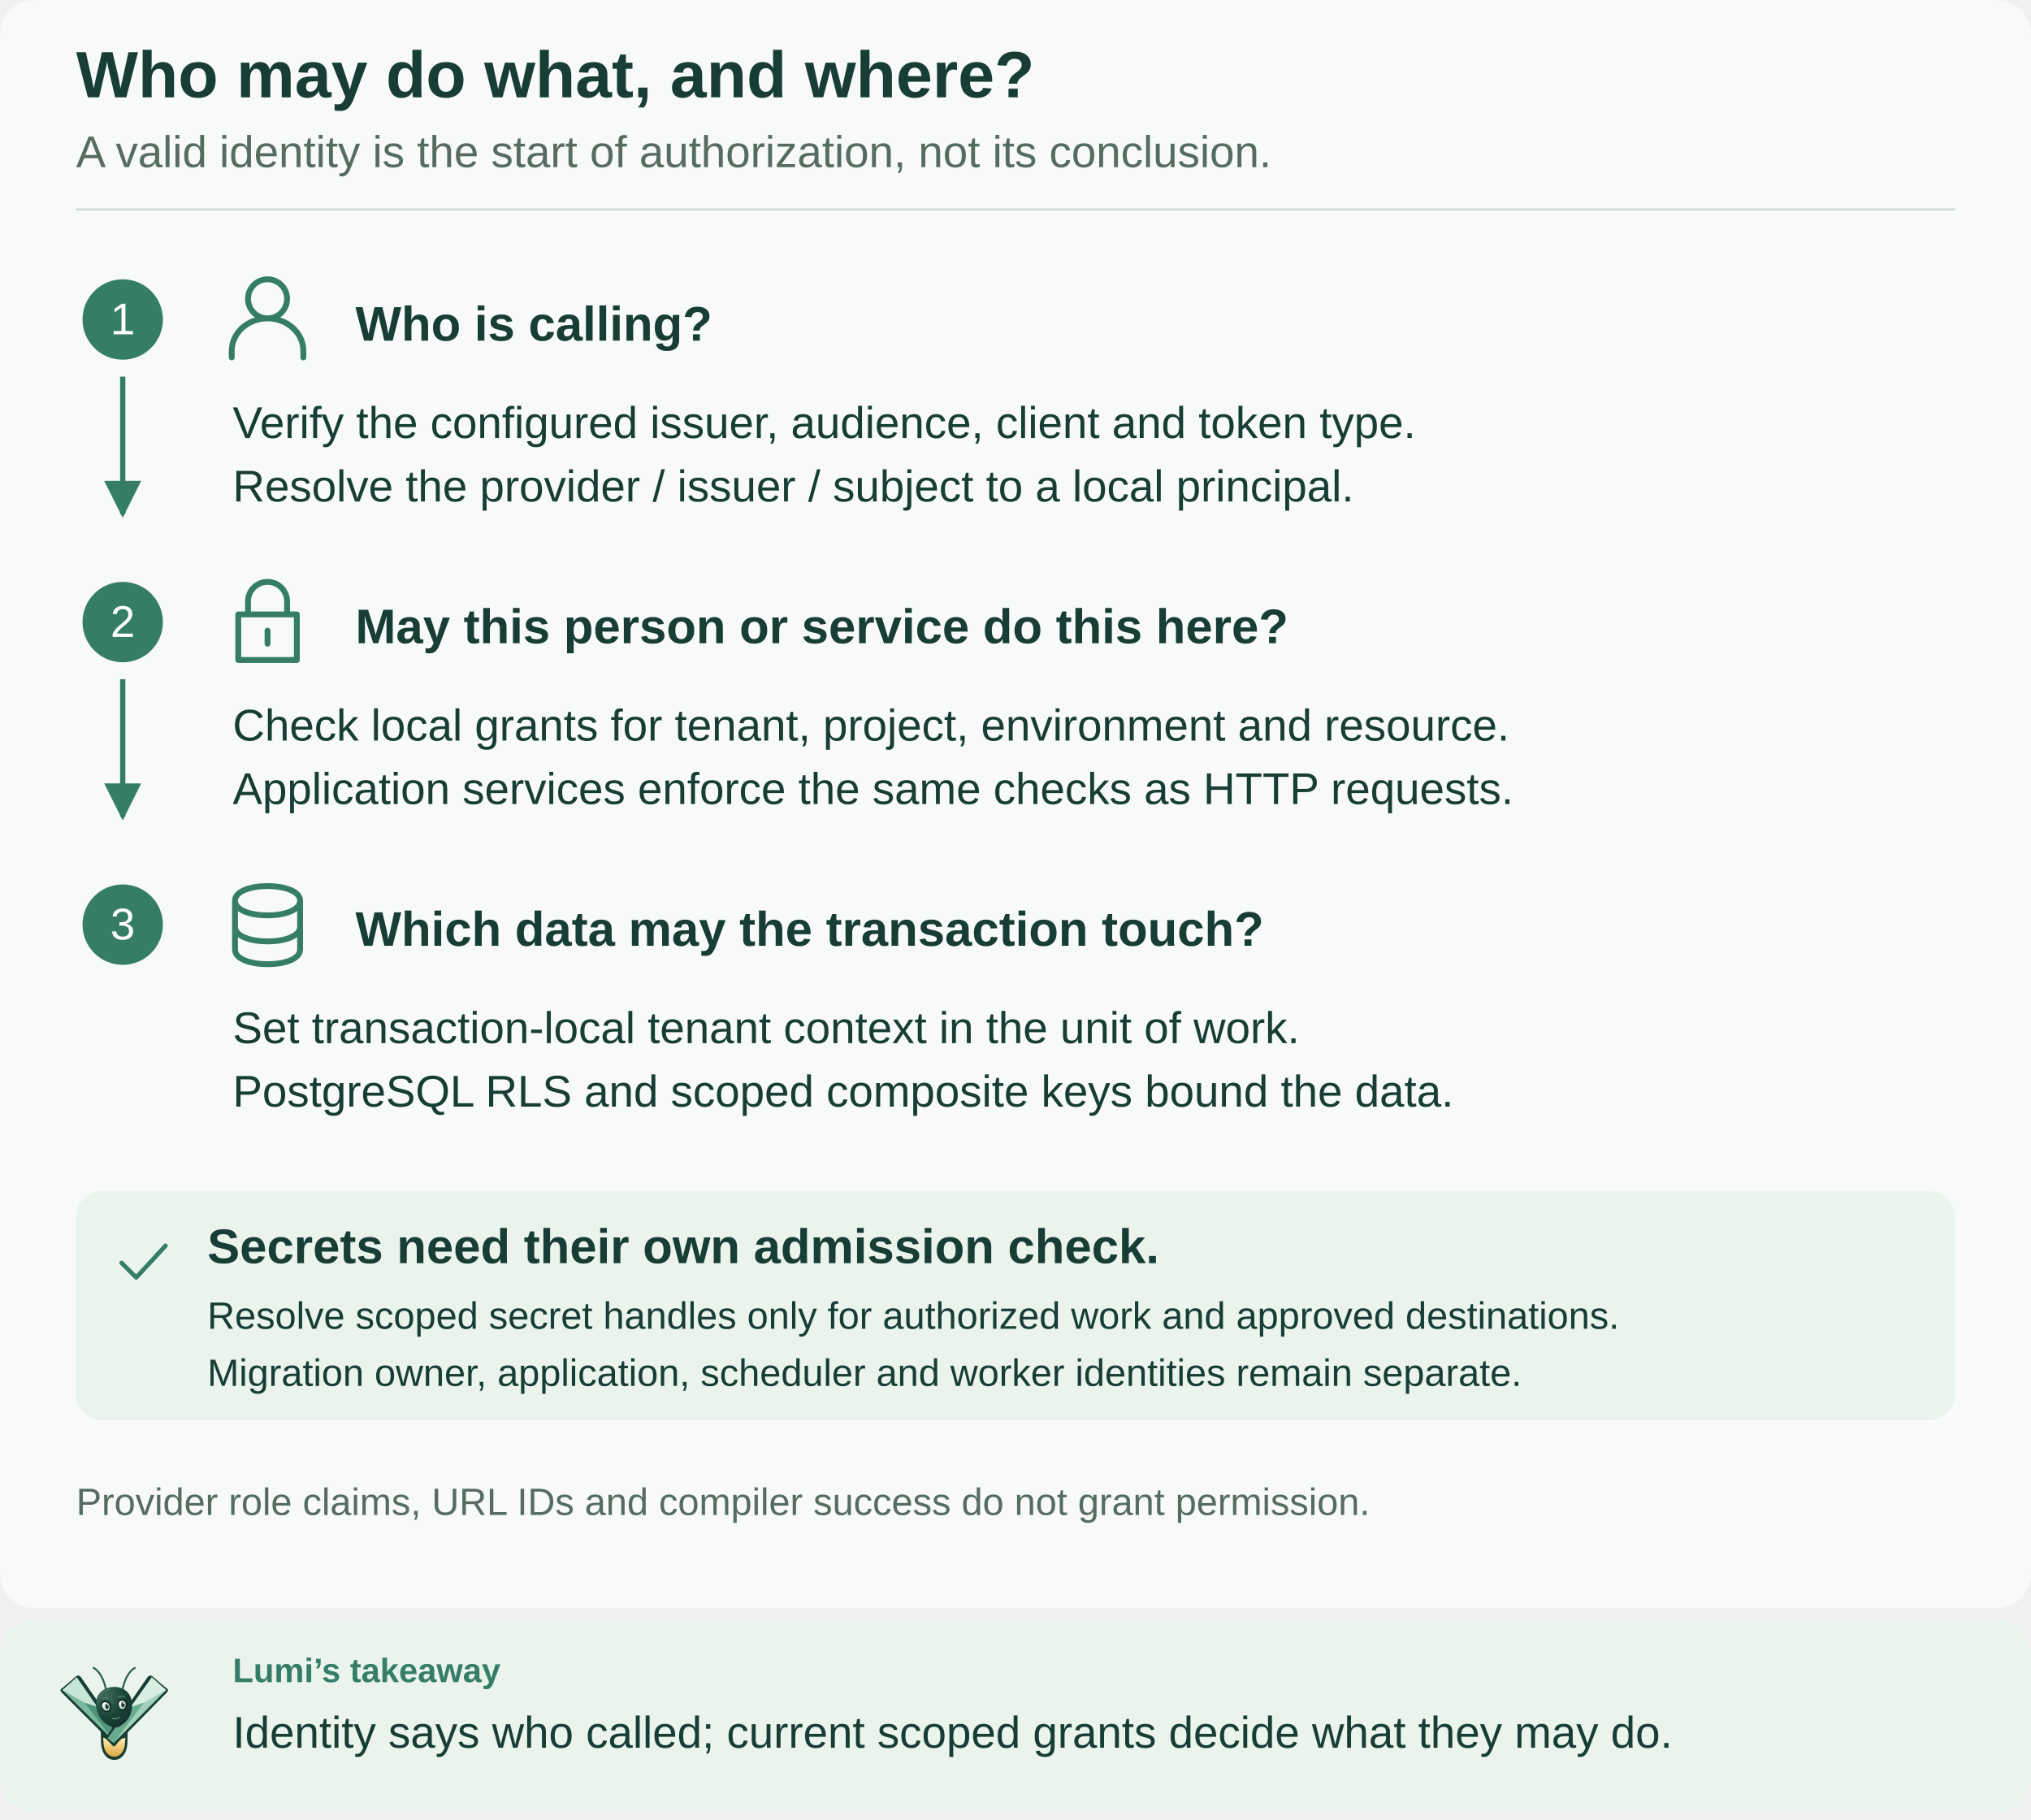
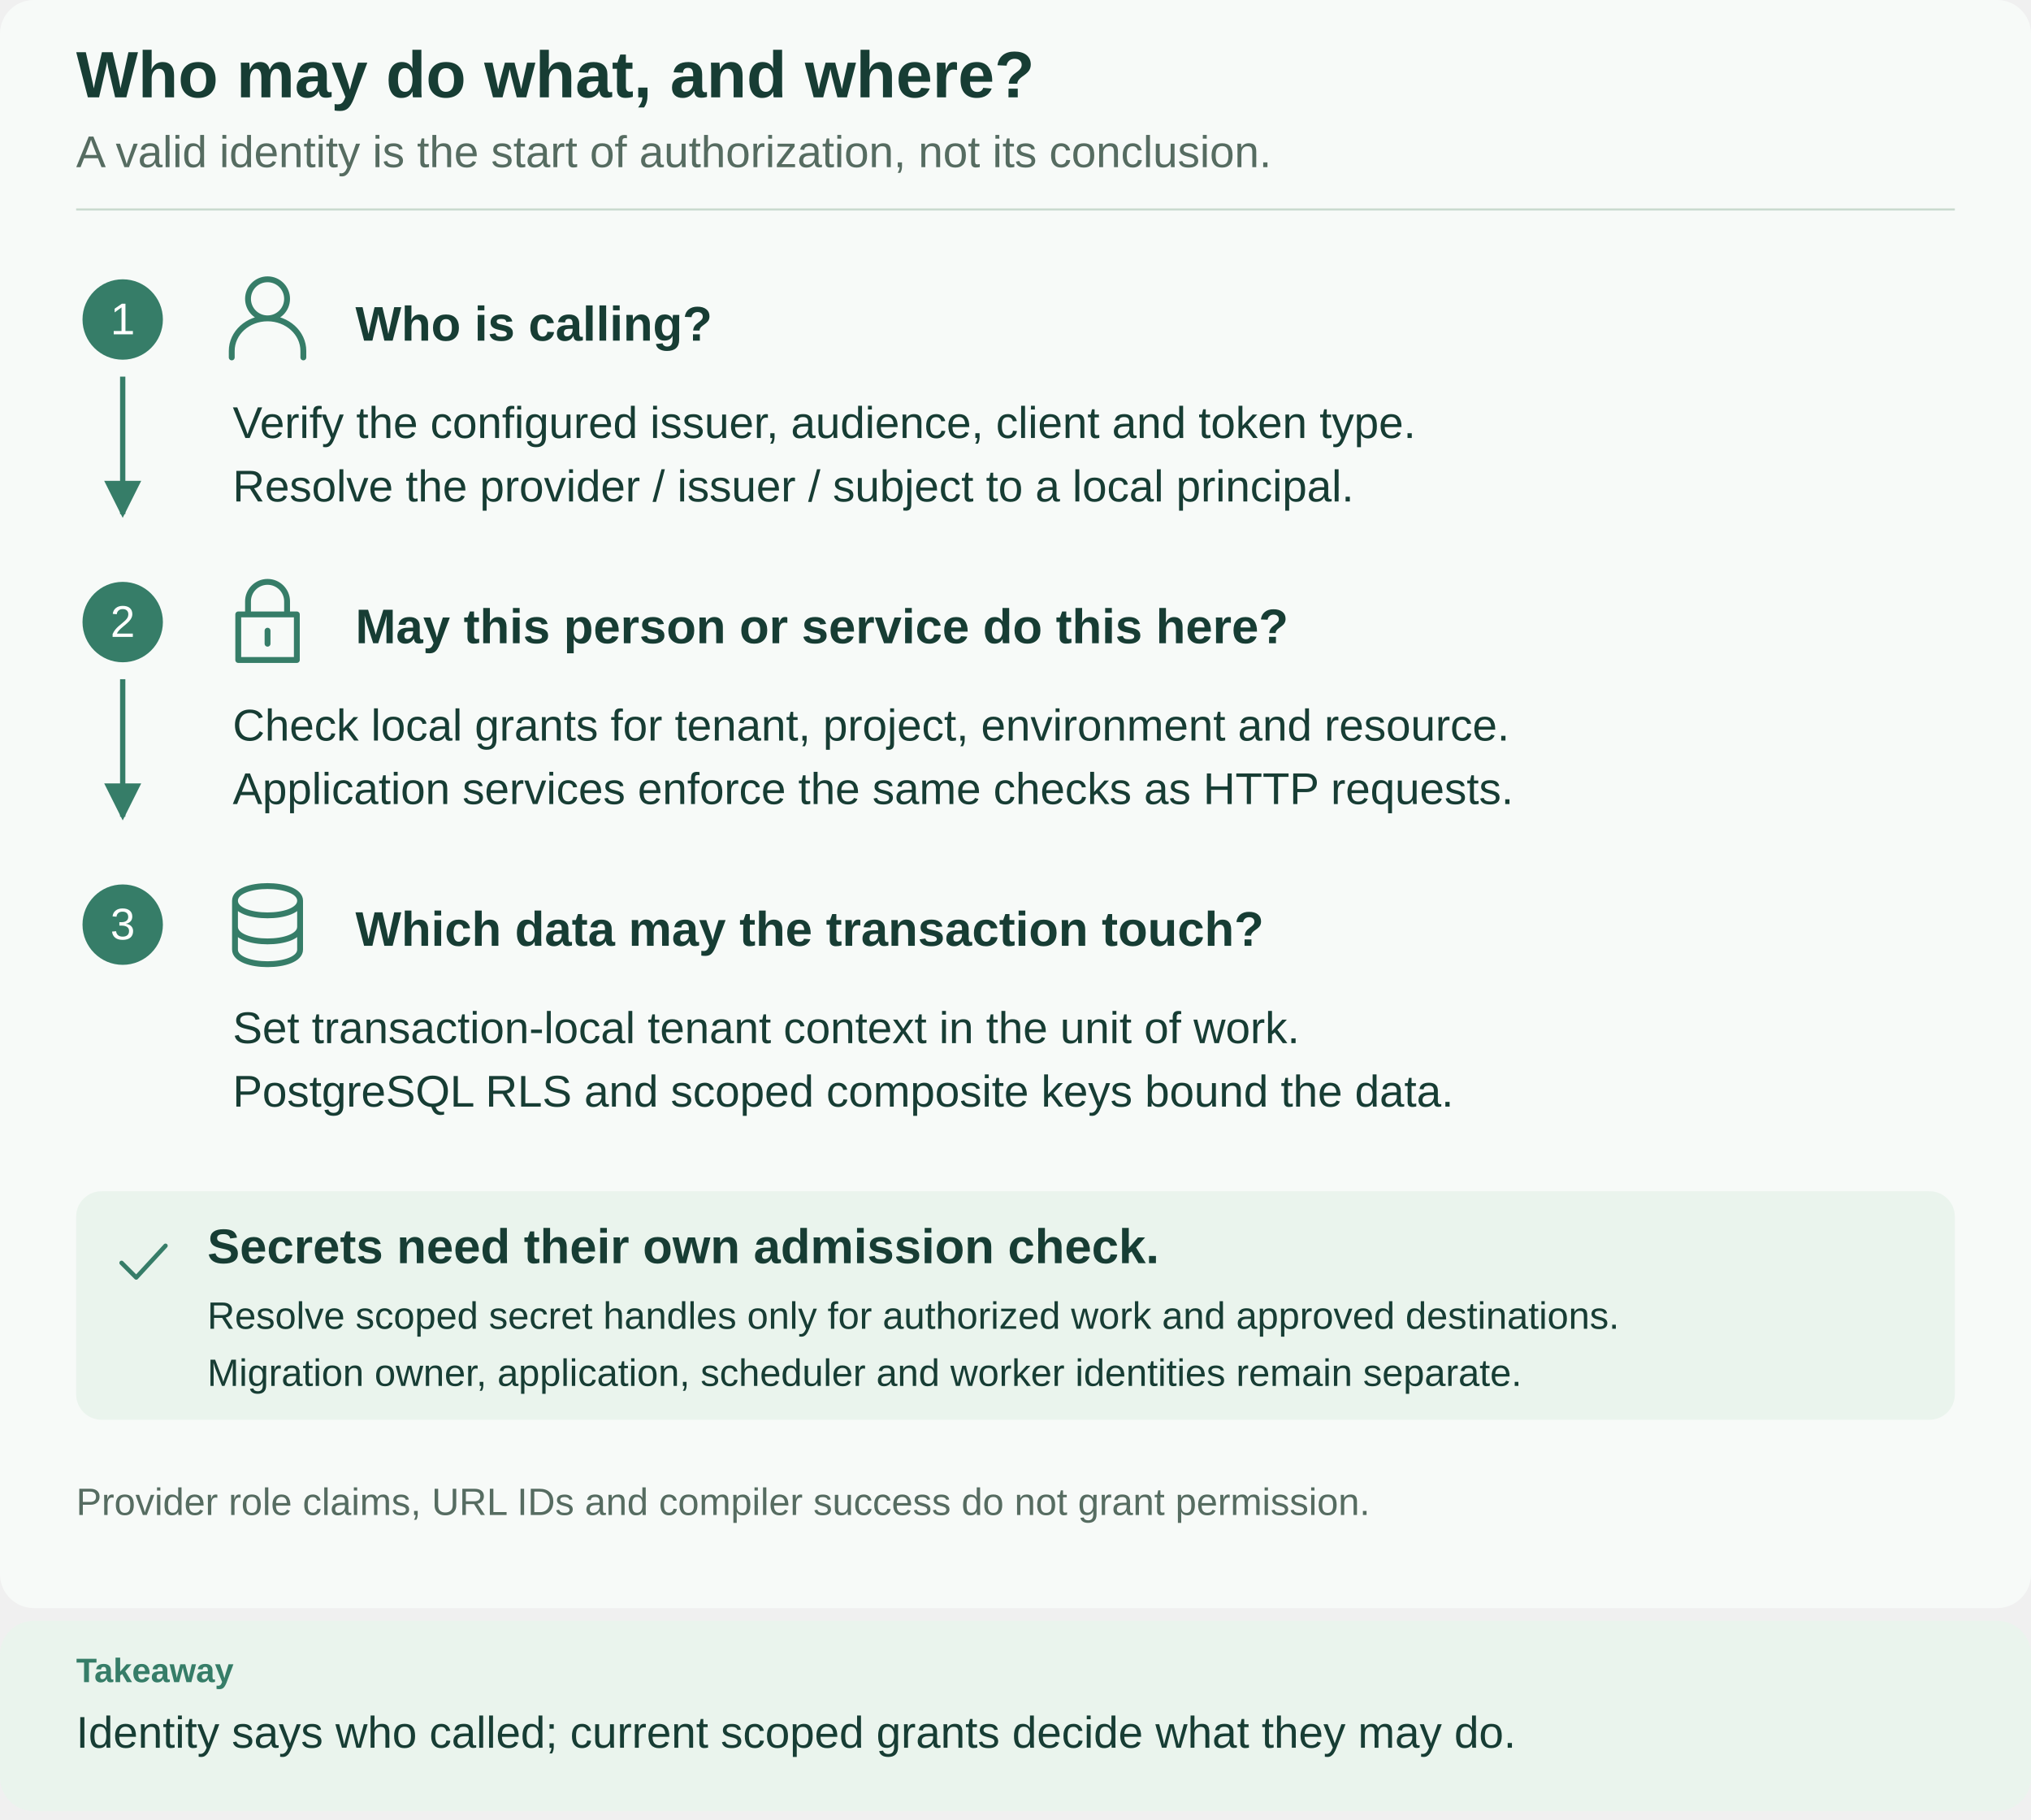
<svg xmlns="http://www.w3.org/2000/svg" width="960" height="860" viewBox="0 0 960 860" role="img" aria-labelledby="title desc">
  <defs>
    <marker id="arrow" viewBox="0 0 10 10" refX="9" refY="5" markerWidth="7" markerHeight="7" orient="auto-start-reverse">
      <path d="M0 0L10 5L0 10Z" fill="#367D68" />
    </marker>
  </defs>
  <style>text{font-family:Arial,Helvetica,sans-serif;fill:#173D34}.title{font-size:31px;font-weight:700}.head{font-size:23px;font-weight:700}.body{font-size:21px}.small{font-size:18px}.code{font-family:Menlo,Consolas,monospace;font-size:17px}.muted{fill:#566c61}.edge{fill:none;stroke:#367D68;stroke-width:2.5;marker-end:url(#arrow)}.white{fill:white}</style>
  <rect width="960" height="760" rx="16" fill="#f7faf8" />
  <path d="M36 99H924" stroke="#c9dacf" />
  <text x="36" y="46" class="title">Who may do what, and where?</text>
  <text x="36" y="79" class="body muted">A valid identity is the start of authorization, not its conclusion.</text>
  <circle cx="58" cy="151" r="19" fill="#367D68" />
  <text x="58" y="158" class="body white" text-anchor="middle">1</text>
  <g transform="translate(108,132) scale(1.538462)" fill="none" stroke="#367D68" stroke-width="1.8" stroke-linecap="round" stroke-linejoin="round">
    <path d="M18 6A6 6 0 1 1 6 6A6 6 0 1 1 18 6 M1 24V22A11 10 0 0 1 23 22V24" />
  </g>
  <text x="168" y="161" class="head">Who is calling?</text>
  <text x="110" y="207" class="body">Verify the configured issuer, audience, client and token type.</text>
  <text x="110" y="237" class="body">Resolve the provider / issuer / subject to a local principal.</text>
  <path class="edge" d="M58 178V243" />
  <circle cx="58" cy="294" r="19" fill="#367D68" />
  <text x="58" y="301" class="body white" text-anchor="middle">2</text>
  <g transform="translate(108,275) scale(1.538462)" fill="none" stroke="#367D68" stroke-width="1.8" stroke-linecap="round" stroke-linejoin="round">
    <path d="M6 10V6A6 6 0 0 1 12 0A6 6 0 0 1 18 6V10 M3 10H21V24H3Z M12 15V19" />
  </g>
  <text x="168" y="304" class="head">May this person or service do this here?</text>
  <text x="110" y="350" class="body">Check local grants for tenant, project, environment and resource.</text>
  <text x="110" y="380" class="body">Application services enforce the same checks as HTTP requests.</text>
  <path class="edge" d="M58 321V386" />
  <circle cx="58" cy="437" r="19" fill="#367D68" />
  <text x="58" y="444" class="body white" text-anchor="middle">3</text>
  <g transform="translate(108,418) scale(1.538462)" fill="none" stroke="#367D68" stroke-width="1.8" stroke-linecap="round" stroke-linejoin="round">
    <path d="M2 5C2 -1 22 -1 22 5C22 11 2 11 2 5 M2 5V20C2 26 22 26 22 20V5 M2 13C2 19 22 19 22 13" />
  </g>
  <text x="168" y="447" class="head">Which data may the transaction touch?</text>
  <text x="110" y="493" class="body">Set transaction-local tenant context in the unit of work.</text>
  <text x="110" y="523" class="body">PostgreSQL RLS and scoped composite keys bound the data.</text>
  <rect x="36" y="563" width="888" height="108" rx="12" fill="#eaf4ed" />
  <g transform="translate(54,583) scale(1.153846)" fill="none" stroke="#367D68" stroke-width="1.8" stroke-linecap="round" stroke-linejoin="round">
    <path d="M3 12L9 18L21 5" />
  </g>
  <text x="98" y="597" class="head">Secrets need their own admission check.</text>
  <text x="98" y="628" class="small">Resolve scoped secret handles only for authorized work and approved destinations.</text>
  <text x="98" y="655" class="small">Migration owner, application, scheduler and worker identities remain separate.</text>
  <text x="36" y="716" class="small muted">Provider role claims, URL IDs and compiler success do not grant permission.</text>
-   <g id="lumi-takeaway">
+   <g id="takeaway">
    <rect x="0" y="766" width="960" height="90" rx="16" fill="#EAF4ED" />
-     <g transform="translate(22 777) scale(.25)">
-       <defs>
-         <radialGradient id="lumi-face" cx=".3" cy=".2" r=".9">
-           <stop stop-color="#3C6957" />
-           <stop offset=".55" stop-color="#1C463A" />
-           <stop offset="1" stop-color="#102E28" />
-         </radialGradient>
-         <linearGradient id="lumi-eye" x1="0" y1="0" x2="0" y2="1">
-           <stop stop-color="#FFFFFF" />
-           <stop offset="1" stop-color="#B8DCC8" />
-         </linearGradient>
-         <linearGradient id="lumi-lantern" x1="0" y1="0" x2="0" y2="1">
-           <stop stop-color="#FFEDAD" />
-           <stop offset="1" stop-color="#DDA743" />
-         </linearGradient>
-       </defs>
-       <g stroke-linecap="round" stroke-linejoin="round">
-         <path d="M113 89C109 67 100 51 89 45M143 89C147 67 156 51 167 45" fill="none" stroke="#315C4E" stroke-width="3.5" />
-         <path d="M102 134Q128 122 154 134L153 184C153 206 142 219 128 219C114 219 103 206 103 184Z" fill="#173D34" />
-         <path d="M107 177Q128 185 149 177L148 191C146 205 138 213 128 213C118 213 110 205 108 191Z" fill="url(#lumi-lantern)" />
-         <path d="M30 83L56 61Q61 57 66 64L142 174L130 193L28 91Q24 86 30 83Z" fill="#173D34" />
-         <path d="M57 63L135 175L129 185L30 87Z" fill="#78B89C" />
-         <path d="M57 63L96 119L72 111L30 87Z" fill="#C7E6D7" />
-         <path d="M72 111L96 119L135 175L129 185Z" fill="#4F9479" />
-         <path d="M226 83L200 61Q195 57 190 64L111 178L127 194L228 91Q232 86 226 83Z" fill="#173D34" />
-         <path d="M199 63L116 178L127 187L226 87Z" fill="#A1D1B9" />
-         <path d="M199 63L160 119L184 111L226 87Z" fill="#D8EEE3" />
-         <path d="M184 111L160 119L116 178L127 187Z" fill="#68AA8D" />
-         <g transform="rotate(-5 128 120)">
-           <path d="M94 115C93 95 108 81 128 81C148 81 163 95 162 115       C162 135 150 152 130 158C109 155 95 138 94 115Z" fill="url(#lumi-face)" />
-           <path d="M98 111C98 96 110 86 124 85" fill="none" stroke="#83AF94" stroke-width="1.2" opacity=".5" />
-           <path d="M128 87C124 99 124 106 126 112" fill="none" stroke="#58856B" stroke-width="1" opacity=".4" />
-           <path d="M103 114C104 106 111 103 117 107C124 111 124 120 119 126       C111 131 104 124 103 114Z" fill="#0C2923" />
-           <path d="M105 114C106 109 111 107 116 110C120 113 121 120 117 124       C111 127 106 122 105 114Z" fill="url(#lumi-eye)" />
-           <ellipse cx="114.5" cy="116.5" rx="3.3" ry="5.4" fill="#173D34" />
-           <circle cx="115.5" cy="113.5" r="1.4" fill="#FFFFFF" />
-           <path d="M135 112C138 105 145 103 151 108C156 114 153 124 147 127       C139 129 133 120 135 112Z" fill="#0C2923" />
-           <path d="M137 113C139 108 144 107 148 110C152 114 150 121 146 124       C140 126 136 120 137 113Z" fill="url(#lumi-eye)" />
-           <ellipse cx="145" cy="116" rx="3.3" ry="5.4" fill="#173D34" />
-           <circle cx="146" cy="113" r="1.4" fill="#FFFFFF" />
-           <path d="M106 101Q112 98 118 102M137 101Q143 98 149 102" fill="none" stroke="#6C997E" stroke-width="1.8" opacity=".65" />
-           <path d="M122 140Q129 143 136 139" fill="none" stroke="#84B295" stroke-width="1.5" />
-         </g>
-       </g>
-     </g>
-     <text x="110" y="795" style="font-family:Arial,Helvetica,sans-serif;font-size:16px;font-weight:700;fill:#367D68">Lumi’s takeaway</text>
-     <text x="110" y="826" style="font-family:Arial,Helvetica,sans-serif;font-size:21px;fill:#173D34">Identity says who called; current scoped grants decide what they may do.</text>
+     <text x="36" y="795" style="font-family:Arial,Helvetica,sans-serif;font-size:16px;font-weight:700;fill:#367D68">Takeaway</text>
+     <text x="36" y="826" style="font-family:Arial,Helvetica,sans-serif;font-size:21px;fill:#173D34">Identity says who called; current scoped grants decide what they may do.</text>
  </g>
</svg>
